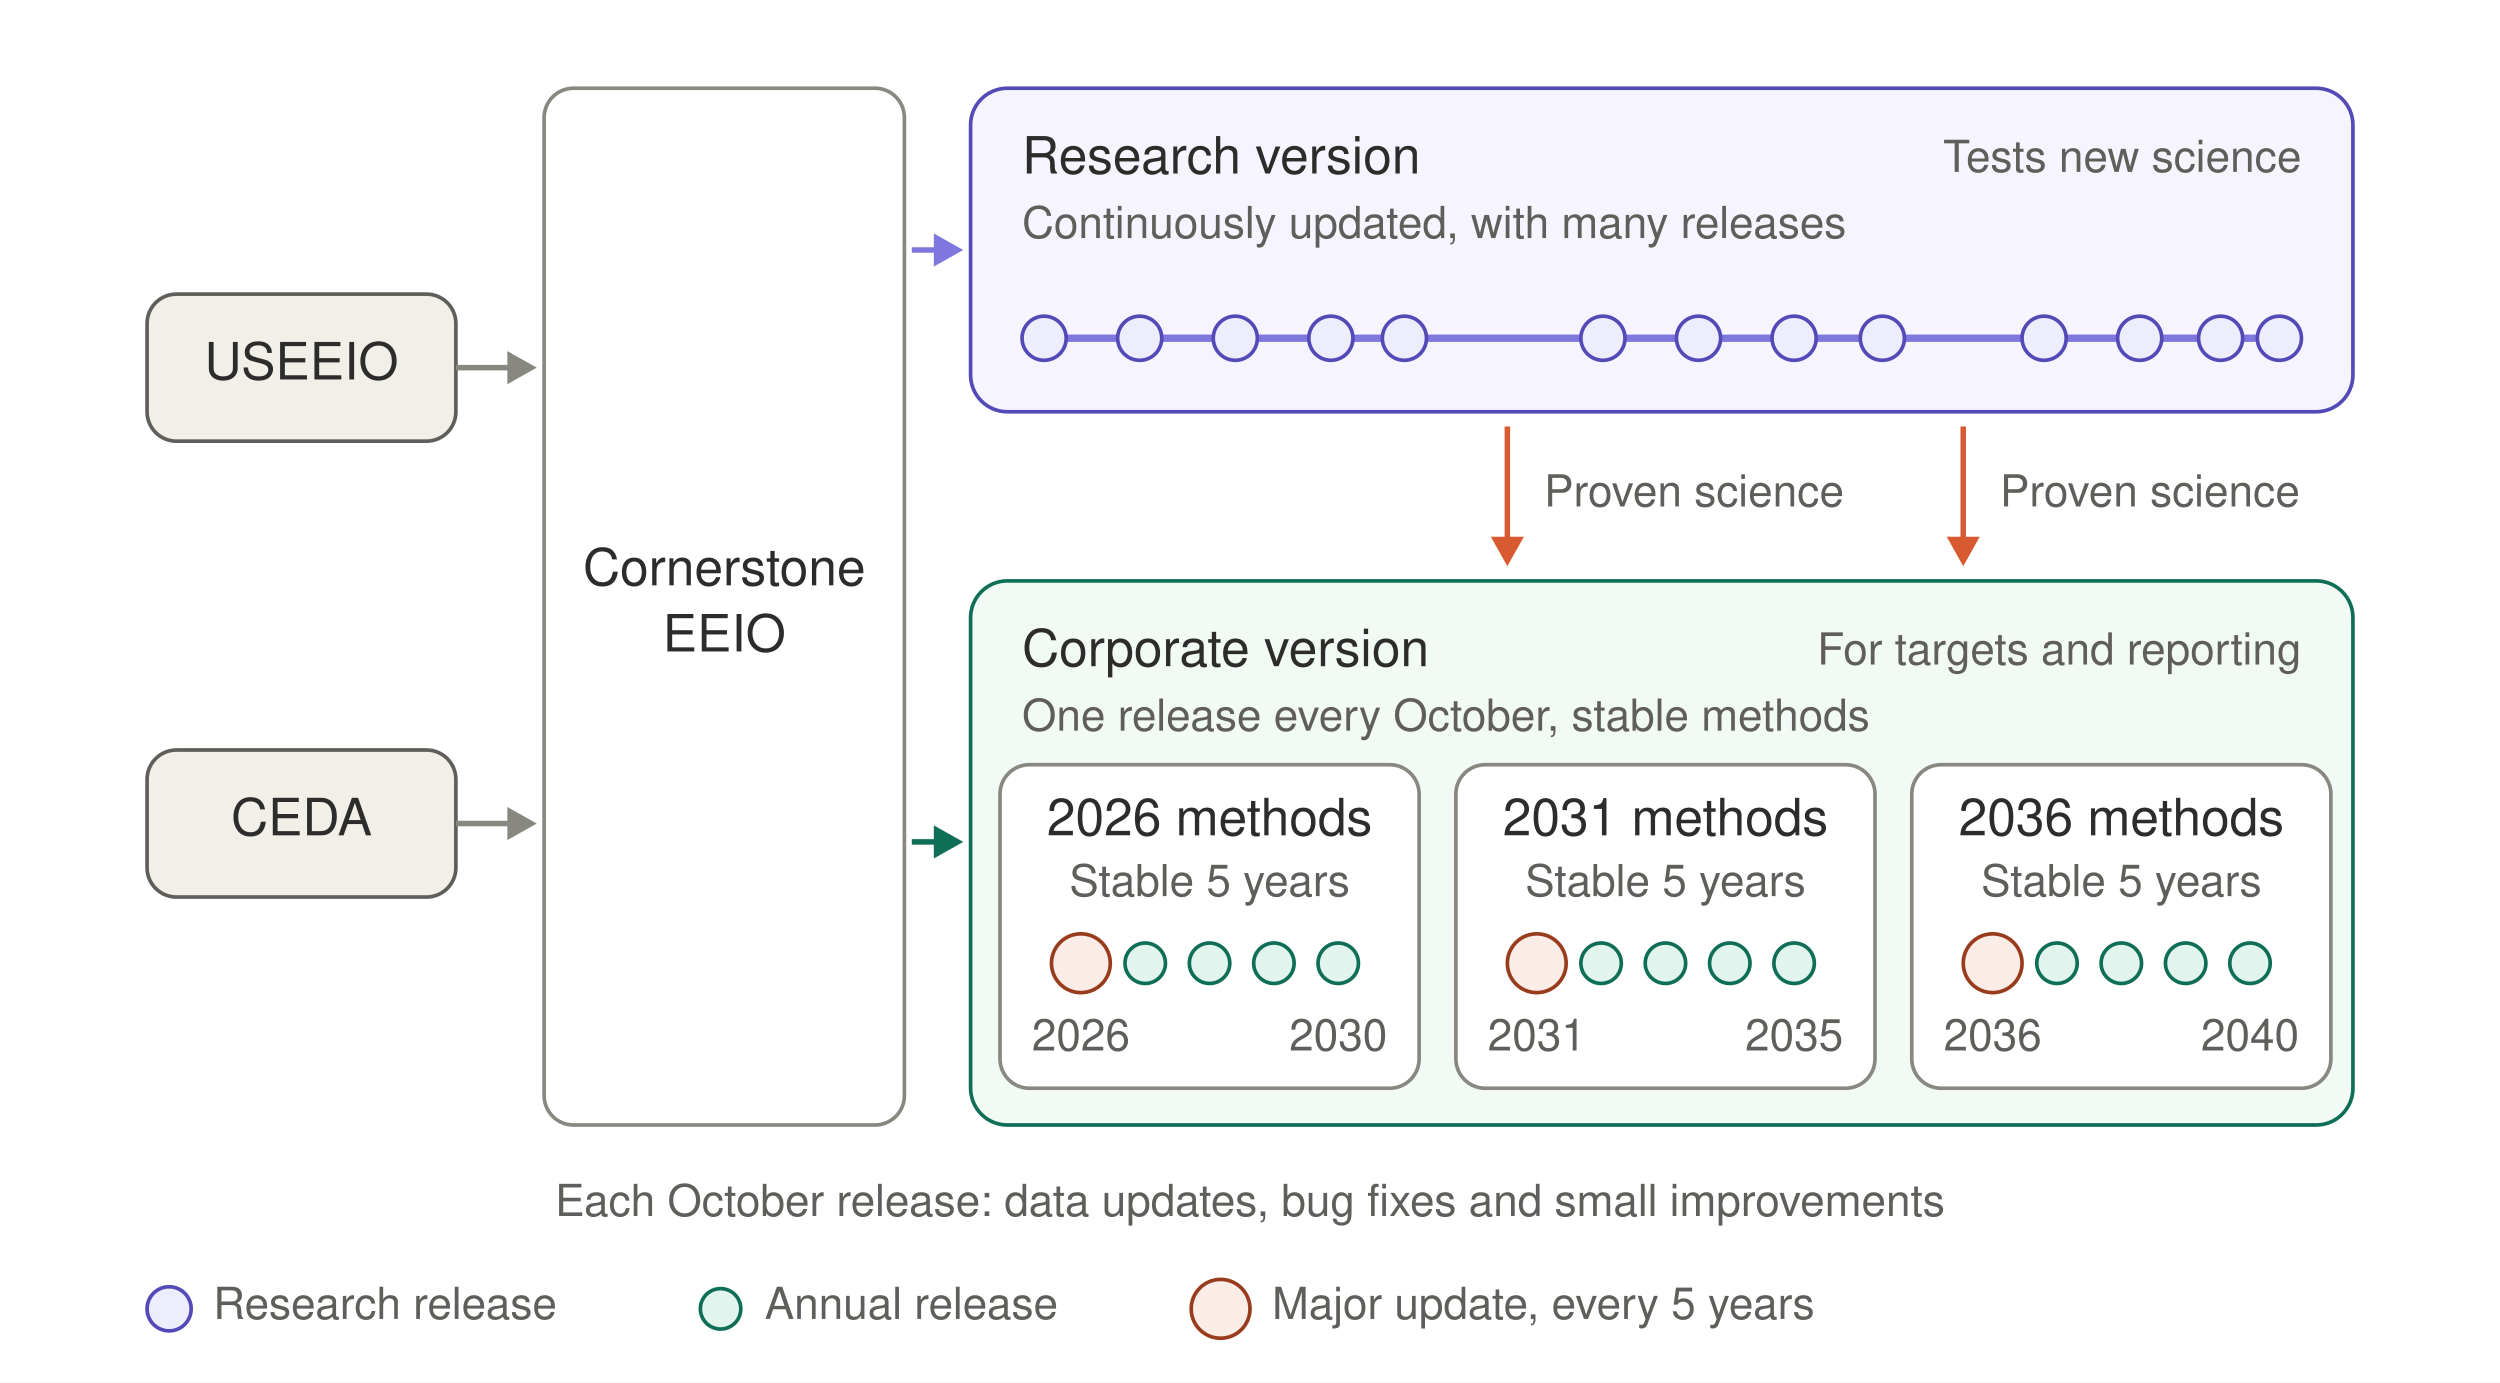
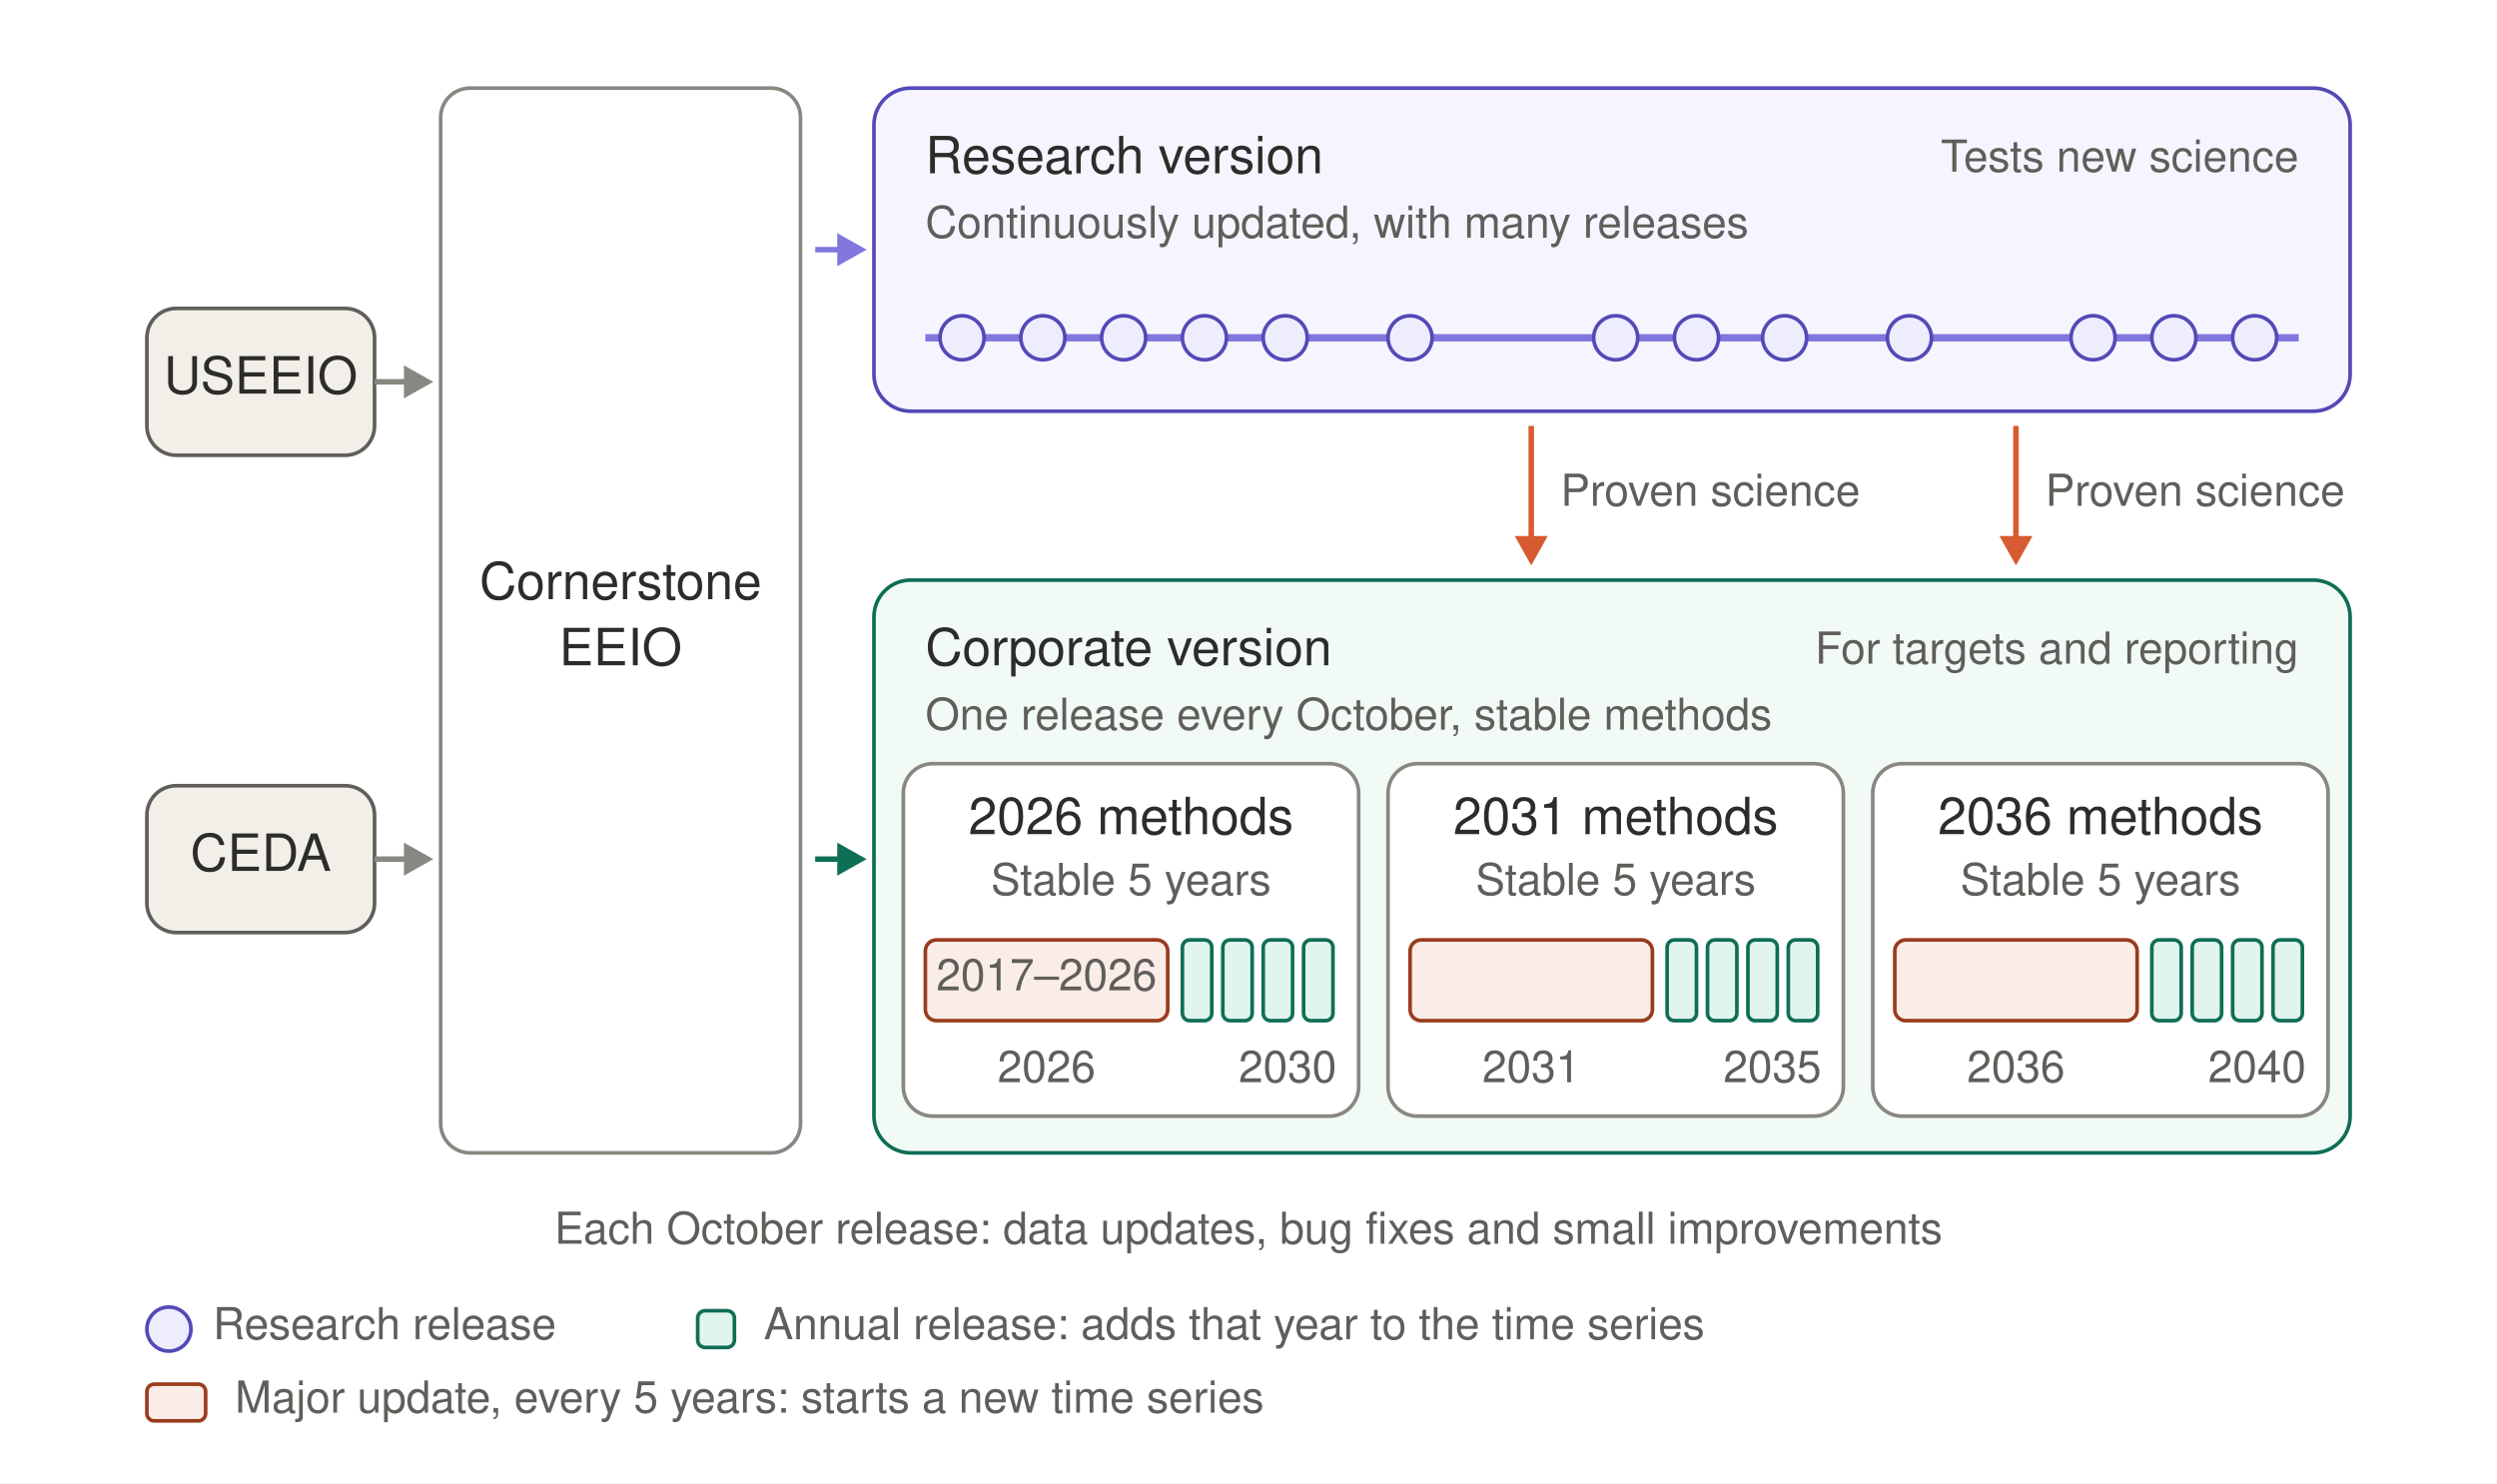
- <svg xmlns="http://www.w3.org/2000/svg" width="680" height="376" viewBox="0 0 680 376" role="img">
+ <svg xmlns="http://www.w3.org/2000/svg" width="680" height="404" viewBox="0 0 680 404" role="img">
  <style>
text{font-family:Helvetica,Arial,sans-serif}
.t{font-size:14px;fill:#2C2C2A} .th{font-size:14px;font-weight:500;fill:#2C2C2A} .ts{font-size:12px;fill:#5F5E5A}
</style>
-   <rect width="680" height="376" fill="#FFFFFF" />
-   <rect x="40" y="80" width="84" height="40" rx="8" fill="#F1EFE8" stroke="#5F5E5A" stroke-width="1" />
-   <text class="th" x="82" y="100" text-anchor="middle" dominant-baseline="central">USEEIO</text>
-   <rect x="40" y="204" width="84" height="40" rx="8" fill="#F1EFE8" stroke="#5F5E5A" stroke-width="1" />
-   <text class="th" x="82" y="224" text-anchor="middle" dominant-baseline="central">CEDA</text>
-   <line x1="124" y1="100" x2="140" y2="100" stroke="#888780" stroke-width="1.5" />
-   <polygon points="146,100 138,95.5 138,104.5" fill="#888780" />
-   <line x1="124" y1="224" x2="140" y2="224" stroke="#888780" stroke-width="1.5" />
-   <polygon points="146,224 138,219.5 138,228.5" fill="#888780" />
-   <rect x="148" y="24" width="98" height="282" rx="8" fill="#FFFFFF" stroke="#888780" stroke-width="1" />
-   <text class="th" x="197" y="156" text-anchor="middle" dominant-baseline="central">Cornerstone</text>
-   <text class="th" x="197" y="174" text-anchor="middle" dominant-baseline="central">EEIO</text>
-   <rect x="264" y="24" width="376" height="88" rx="10" fill="#F6F5FF" stroke="#534AB7" stroke-width="1" />
-   <text class="th" x="278" y="44" text-anchor="start" dominant-baseline="central" fill="#3C3489">Research version</text>
+   <rect width="680" height="404" fill="#FFFFFF" />
+   <rect x="40" y="84" width="62" height="40" rx="8" fill="#F1EFE8" stroke="#5F5E5A" stroke-width="1" />
+   <text class="th" x="71" y="104" text-anchor="middle" dominant-baseline="central">USEEIO</text>
+   <rect x="40" y="214" width="62" height="40" rx="8" fill="#F1EFE8" stroke="#5F5E5A" stroke-width="1" />
+   <text class="th" x="71" y="234" text-anchor="middle" dominant-baseline="central">CEDA</text>
+   <line x1="102" y1="104" x2="112" y2="104" stroke="#888780" stroke-width="1.5" />
+   <polygon points="118,104 110,99.5 110,108.5" fill="#888780" />
+   <line x1="102" y1="234" x2="112" y2="234" stroke="#888780" stroke-width="1.5" />
+   <polygon points="118,234 110,229.5 110,238.5" fill="#888780" />
+   <rect x="120" y="24" width="98" height="290" rx="8" fill="#FFFFFF" stroke="#888780" stroke-width="1" />
+   <text class="th" x="169" y="160" text-anchor="middle" dominant-baseline="central">Cornerstone</text>
+   <text class="th" x="169" y="178" text-anchor="middle" dominant-baseline="central">EEIO</text>
+   <rect x="238" y="24" width="402" height="88" rx="10" fill="#F6F5FF" stroke="#534AB7" stroke-width="1" />
+   <text class="th" x="252" y="44" text-anchor="start" dominant-baseline="central" fill="#3C3489">Research version</text>
  <text class="ts" x="626" y="44" text-anchor="end" dominant-baseline="central" fill="#534AB7">Tests new science</text>
-   <text class="ts" x="278" y="62" text-anchor="start" dominant-baseline="central" fill="#534AB7">Continuously updated, with many releases</text>
-   <line x1="278" y1="92" x2="626" y2="92" stroke="#7F77DD" stroke-width="2" />
+   <text class="ts" x="252" y="62" text-anchor="start" dominant-baseline="central" fill="#534AB7">Continuously updated, with many releases</text>
+   <line x1="252" y1="92" x2="626" y2="92" stroke="#7F77DD" stroke-width="2" />
+   <circle cx="262" cy="92" r="6" fill="#EEEDFE" stroke="#534AB7" stroke-width="1" />
  <circle cx="284" cy="92" r="6" fill="#EEEDFE" stroke="#534AB7" stroke-width="1" />
-   <circle cx="310" cy="92" r="6" fill="#EEEDFE" stroke="#534AB7" stroke-width="1" />
-   <circle cx="336" cy="92" r="6" fill="#EEEDFE" stroke="#534AB7" stroke-width="1" />
-   <circle cx="362" cy="92" r="6" fill="#EEEDFE" stroke="#534AB7" stroke-width="1" />
-   <circle cx="382" cy="92" r="6" fill="#EEEDFE" stroke="#534AB7" stroke-width="1" />
-   <circle cx="436" cy="92" r="6" fill="#EEEDFE" stroke="#534AB7" stroke-width="1" />
+   <circle cx="306" cy="92" r="6" fill="#EEEDFE" stroke="#534AB7" stroke-width="1" />
+   <circle cx="328" cy="92" r="6" fill="#EEEDFE" stroke="#534AB7" stroke-width="1" />
+   <circle cx="350" cy="92" r="6" fill="#EEEDFE" stroke="#534AB7" stroke-width="1" />
+   <circle cx="384" cy="92" r="6" fill="#EEEDFE" stroke="#534AB7" stroke-width="1" />
+   <circle cx="440" cy="92" r="6" fill="#EEEDFE" stroke="#534AB7" stroke-width="1" />
  <circle cx="462" cy="92" r="6" fill="#EEEDFE" stroke="#534AB7" stroke-width="1" />
-   <circle cx="488" cy="92" r="6" fill="#EEEDFE" stroke="#534AB7" stroke-width="1" />
-   <circle cx="512" cy="92" r="6" fill="#EEEDFE" stroke="#534AB7" stroke-width="1" />
-   <circle cx="556" cy="92" r="6" fill="#EEEDFE" stroke="#534AB7" stroke-width="1" />
-   <circle cx="582" cy="92" r="6" fill="#EEEDFE" stroke="#534AB7" stroke-width="1" />
-   <circle cx="604" cy="92" r="6" fill="#EEEDFE" stroke="#534AB7" stroke-width="1" />
-   <circle cx="620" cy="92" r="6" fill="#EEEDFE" stroke="#534AB7" stroke-width="1" />
-   <line x1="248" y1="68" x2="256" y2="68" stroke="#7F77DD" stroke-width="1.5" />
-   <polygon points="262,68 254,63.5 254,72.5" fill="#7F77DD" />
-   <rect x="264" y="158" width="376" height="148" rx="10" fill="#F2FAF6" stroke="#0F6E56" stroke-width="1" />
-   <text class="th" x="278" y="178" text-anchor="start" dominant-baseline="central" fill="#085041">Corporate version</text>
+   <circle cx="486" cy="92" r="6" fill="#EEEDFE" stroke="#534AB7" stroke-width="1" />
+   <circle cx="520" cy="92" r="6" fill="#EEEDFE" stroke="#534AB7" stroke-width="1" />
+   <circle cx="570" cy="92" r="6" fill="#EEEDFE" stroke="#534AB7" stroke-width="1" />
+   <circle cx="592" cy="92" r="6" fill="#EEEDFE" stroke="#534AB7" stroke-width="1" />
+   <circle cx="614" cy="92" r="6" fill="#EEEDFE" stroke="#534AB7" stroke-width="1" />
+   <line x1="222" y1="68" x2="230" y2="68" stroke="#7F77DD" stroke-width="1.5" />
+   <polygon points="236,68 228,63.5 228,72.5" fill="#7F77DD" />
+   <rect x="238" y="158" width="402" height="156" rx="10" fill="#F2FAF6" stroke="#0F6E56" stroke-width="1" />
+   <text class="th" x="252" y="178" text-anchor="start" dominant-baseline="central" fill="#085041">Corporate version</text>
  <text class="ts" x="626" y="178" text-anchor="end" dominant-baseline="central" fill="#0F6E56">For targets and reporting</text>
-   <text class="ts" x="278" y="196" text-anchor="start" dominant-baseline="central" fill="#0F6E56">One release every October, stable methods</text>
-   <line x1="248" y1="229" x2="256" y2="229" stroke="#0F6E56" stroke-width="1.5" />
-   <polygon points="262,229 254,224.5 254,233.5" fill="#0F6E56" />
-   <rect x="272" y="208" width="114" height="88" rx="8" fill="#FFFFFF" stroke="#888780" stroke-width="1" />
-   <text class="th" x="329" y="224" text-anchor="middle" dominant-baseline="central">2026 methods</text>
-   <text class="ts" x="329" y="241" text-anchor="middle" dominant-baseline="central">Stable 5 years</text>
-   <circle cx="294.0" cy="262" r="8" fill="#FAECE7" stroke="#993C1D" stroke-width="1" />
-   <circle cx="311.5" cy="262" r="5.5" fill="#E1F5EE" stroke="#0F6E56" stroke-width="1" />
-   <circle cx="329.0" cy="262" r="5.5" fill="#E1F5EE" stroke="#0F6E56" stroke-width="1" />
-   <circle cx="346.5" cy="262" r="5.5" fill="#E1F5EE" stroke="#0F6E56" stroke-width="1" />
-   <circle cx="364.0" cy="262" r="5.5" fill="#E1F5EE" stroke="#0F6E56" stroke-width="1" />
-   <text class="ts" x="294" y="283" text-anchor="middle" dominant-baseline="central">2026</text>
-   <text class="ts" x="364" y="283" text-anchor="middle" dominant-baseline="central">2030</text>
-   <rect x="396" y="208" width="114" height="88" rx="8" fill="#FFFFFF" stroke="#888780" stroke-width="1" />
-   <text class="th" x="453" y="224" text-anchor="middle" dominant-baseline="central">2031 methods</text>
-   <text class="ts" x="453" y="241" text-anchor="middle" dominant-baseline="central">Stable 5 years</text>
-   <circle cx="418.0" cy="262" r="8" fill="#FAECE7" stroke="#993C1D" stroke-width="1" />
-   <circle cx="435.5" cy="262" r="5.5" fill="#E1F5EE" stroke="#0F6E56" stroke-width="1" />
-   <circle cx="453.0" cy="262" r="5.5" fill="#E1F5EE" stroke="#0F6E56" stroke-width="1" />
-   <circle cx="470.5" cy="262" r="5.5" fill="#E1F5EE" stroke="#0F6E56" stroke-width="1" />
-   <circle cx="488.0" cy="262" r="5.5" fill="#E1F5EE" stroke="#0F6E56" stroke-width="1" />
-   <text class="ts" x="418" y="283" text-anchor="middle" dominant-baseline="central">2031</text>
-   <text class="ts" x="488" y="283" text-anchor="middle" dominant-baseline="central">2035</text>
-   <rect x="520" y="208" width="114" height="88" rx="8" fill="#FFFFFF" stroke="#888780" stroke-width="1" />
-   <text class="th" x="577" y="224" text-anchor="middle" dominant-baseline="central">2036 methods</text>
-   <text class="ts" x="577" y="241" text-anchor="middle" dominant-baseline="central">Stable 5 years</text>
-   <circle cx="542.0" cy="262" r="8" fill="#FAECE7" stroke="#993C1D" stroke-width="1" />
-   <circle cx="559.5" cy="262" r="5.5" fill="#E1F5EE" stroke="#0F6E56" stroke-width="1" />
-   <circle cx="577.0" cy="262" r="5.5" fill="#E1F5EE" stroke="#0F6E56" stroke-width="1" />
-   <circle cx="594.5" cy="262" r="5.5" fill="#E1F5EE" stroke="#0F6E56" stroke-width="1" />
-   <circle cx="612.0" cy="262" r="5.5" fill="#E1F5EE" stroke="#0F6E56" stroke-width="1" />
-   <text class="ts" x="542" y="283" text-anchor="middle" dominant-baseline="central">2036</text>
-   <text class="ts" x="612" y="283" text-anchor="middle" dominant-baseline="central">2040</text>
-   <line x1="410" y1="116" x2="410" y2="148" stroke="#D85A30" stroke-width="1.5" />
-   <polygon points="410,154 405.5,146 414.5,146" fill="#D85A30" />
-   <text class="ts" x="420" y="135" text-anchor="start" dominant-baseline="central">Proven science</text>
-   <line x1="534" y1="116" x2="534" y2="148" stroke="#D85A30" stroke-width="1.5" />
-   <polygon points="534,154 529.5,146 538.5,146" fill="#D85A30" />
-   <text class="ts" x="544" y="135" text-anchor="start" dominant-baseline="central">Proven science</text>
-   <text class="ts" x="340" y="328" text-anchor="middle" dominant-baseline="central">Each October release: data updates, bug fixes and small improvements</text>
-   <circle cx="46" cy="356" r="6" fill="#EEEDFE" stroke="#534AB7" stroke-width="1" />
-   <text class="ts" x="58" y="356" text-anchor="start" dominant-baseline="central">Research release</text>
-   <circle cx="196" cy="356" r="5.5" fill="#E1F5EE" stroke="#0F6E56" stroke-width="1" />
-   <text class="ts" x="208" y="356" text-anchor="start" dominant-baseline="central">Annual release</text>
-   <circle cx="332" cy="356" r="8" fill="#FAECE7" stroke="#993C1D" stroke-width="1" />
-   <text class="ts" x="346" y="356" text-anchor="start" dominant-baseline="central">Major update, every 5 years</text>
+   <text class="ts" x="252" y="196" text-anchor="start" dominant-baseline="central" fill="#0F6E56">One release every October, stable methods</text>
+   <line x1="222" y1="234" x2="230" y2="234" stroke="#0F6E56" stroke-width="1.5" />
+   <polygon points="236,234 228,229.5 228,238.5" fill="#0F6E56" />
+   <rect x="246" y="208" width="124" height="96" rx="8" fill="#FFFFFF" stroke="#888780" stroke-width="1" />
+   <text class="th" x="308" y="224" text-anchor="middle" dominant-baseline="central">2026 methods</text>
+   <text class="ts" x="308" y="241" text-anchor="middle" dominant-baseline="central">Stable 5 years</text>
+   <rect x="252" y="256" width="66" height="22" rx="3" fill="#FAECE7" stroke="#993C1D" stroke-width="1" />
+   <text class="ts" x="285" y="267" text-anchor="middle" dominant-baseline="central" fill="#712B13">2017–2026</text>
+   <rect x="322" y="256" width="8" height="22" rx="2" fill="#E1F5EE" stroke="#0F6E56" stroke-width="1" />
+   <rect x="333" y="256" width="8" height="22" rx="2" fill="#E1F5EE" stroke="#0F6E56" stroke-width="1" />
+   <rect x="344" y="256" width="8" height="22" rx="2" fill="#E1F5EE" stroke="#0F6E56" stroke-width="1" />
+   <rect x="355" y="256" width="8" height="22" rx="2" fill="#E1F5EE" stroke="#0F6E56" stroke-width="1" />
+   <text class="ts" x="285" y="292" text-anchor="middle" dominant-baseline="central">2026</text>
+   <text class="ts" x="364" y="292" text-anchor="end" dominant-baseline="central">2030</text>
+   <rect x="378" y="208" width="124" height="96" rx="8" fill="#FFFFFF" stroke="#888780" stroke-width="1" />
+   <text class="th" x="440" y="224" text-anchor="middle" dominant-baseline="central">2031 methods</text>
+   <text class="ts" x="440" y="241" text-anchor="middle" dominant-baseline="central">Stable 5 years</text>
+   <rect x="384" y="256" width="66" height="22" rx="3" fill="#FAECE7" stroke="#993C1D" stroke-width="1" />
+   <rect x="454" y="256" width="8" height="22" rx="2" fill="#E1F5EE" stroke="#0F6E56" stroke-width="1" />
+   <rect x="465" y="256" width="8" height="22" rx="2" fill="#E1F5EE" stroke="#0F6E56" stroke-width="1" />
+   <rect x="476" y="256" width="8" height="22" rx="2" fill="#E1F5EE" stroke="#0F6E56" stroke-width="1" />
+   <rect x="487" y="256" width="8" height="22" rx="2" fill="#E1F5EE" stroke="#0F6E56" stroke-width="1" />
+   <text class="ts" x="417" y="292" text-anchor="middle" dominant-baseline="central">2031</text>
+   <text class="ts" x="496" y="292" text-anchor="end" dominant-baseline="central">2035</text>
+   <rect x="510" y="208" width="124" height="96" rx="8" fill="#FFFFFF" stroke="#888780" stroke-width="1" />
+   <text class="th" x="572" y="224" text-anchor="middle" dominant-baseline="central">2036 methods</text>
+   <text class="ts" x="572" y="241" text-anchor="middle" dominant-baseline="central">Stable 5 years</text>
+   <rect x="516" y="256" width="66" height="22" rx="3" fill="#FAECE7" stroke="#993C1D" stroke-width="1" />
+   <rect x="586" y="256" width="8" height="22" rx="2" fill="#E1F5EE" stroke="#0F6E56" stroke-width="1" />
+   <rect x="597" y="256" width="8" height="22" rx="2" fill="#E1F5EE" stroke="#0F6E56" stroke-width="1" />
+   <rect x="608" y="256" width="8" height="22" rx="2" fill="#E1F5EE" stroke="#0F6E56" stroke-width="1" />
+   <rect x="619" y="256" width="8" height="22" rx="2" fill="#E1F5EE" stroke="#0F6E56" stroke-width="1" />
+   <text class="ts" x="549" y="292" text-anchor="middle" dominant-baseline="central">2036</text>
+   <text class="ts" x="628" y="292" text-anchor="end" dominant-baseline="central">2040</text>
+   <line x1="417" y1="116" x2="417" y2="148" stroke="#D85A30" stroke-width="1.5" />
+   <polygon points="417,154 412.5,146 421.5,146" fill="#D85A30" />
+   <text class="ts" x="425" y="135" text-anchor="start" dominant-baseline="central">Proven science</text>
+   <line x1="549" y1="116" x2="549" y2="148" stroke="#D85A30" stroke-width="1.5" />
+   <polygon points="549,154 544.5,146 553.5,146" fill="#D85A30" />
+   <text class="ts" x="557" y="135" text-anchor="start" dominant-baseline="central">Proven science</text>
+   <text class="ts" x="340" y="336" text-anchor="middle" dominant-baseline="central">Each October release: data updates, bug fixes and small improvements</text>
+   <circle cx="46" cy="362" r="6" fill="#EEEDFE" stroke="#534AB7" stroke-width="1" />
+   <text class="ts" x="58" y="362" text-anchor="start" dominant-baseline="central">Research release</text>
+   <rect x="190" y="357" width="10" height="10" rx="2" fill="#E1F5EE" stroke="#0F6E56" stroke-width="1" />
+   <text class="ts" x="208" y="362" text-anchor="start" dominant-baseline="central">Annual release: adds that year to the time series</text>
+   <rect x="40" y="377" width="16" height="10" rx="2" fill="#FAECE7" stroke="#993C1D" stroke-width="1" />
+   <text class="ts" x="64" y="382" text-anchor="start" dominant-baseline="central">Major update, every 5 years: starts a new time series</text>
</svg>
